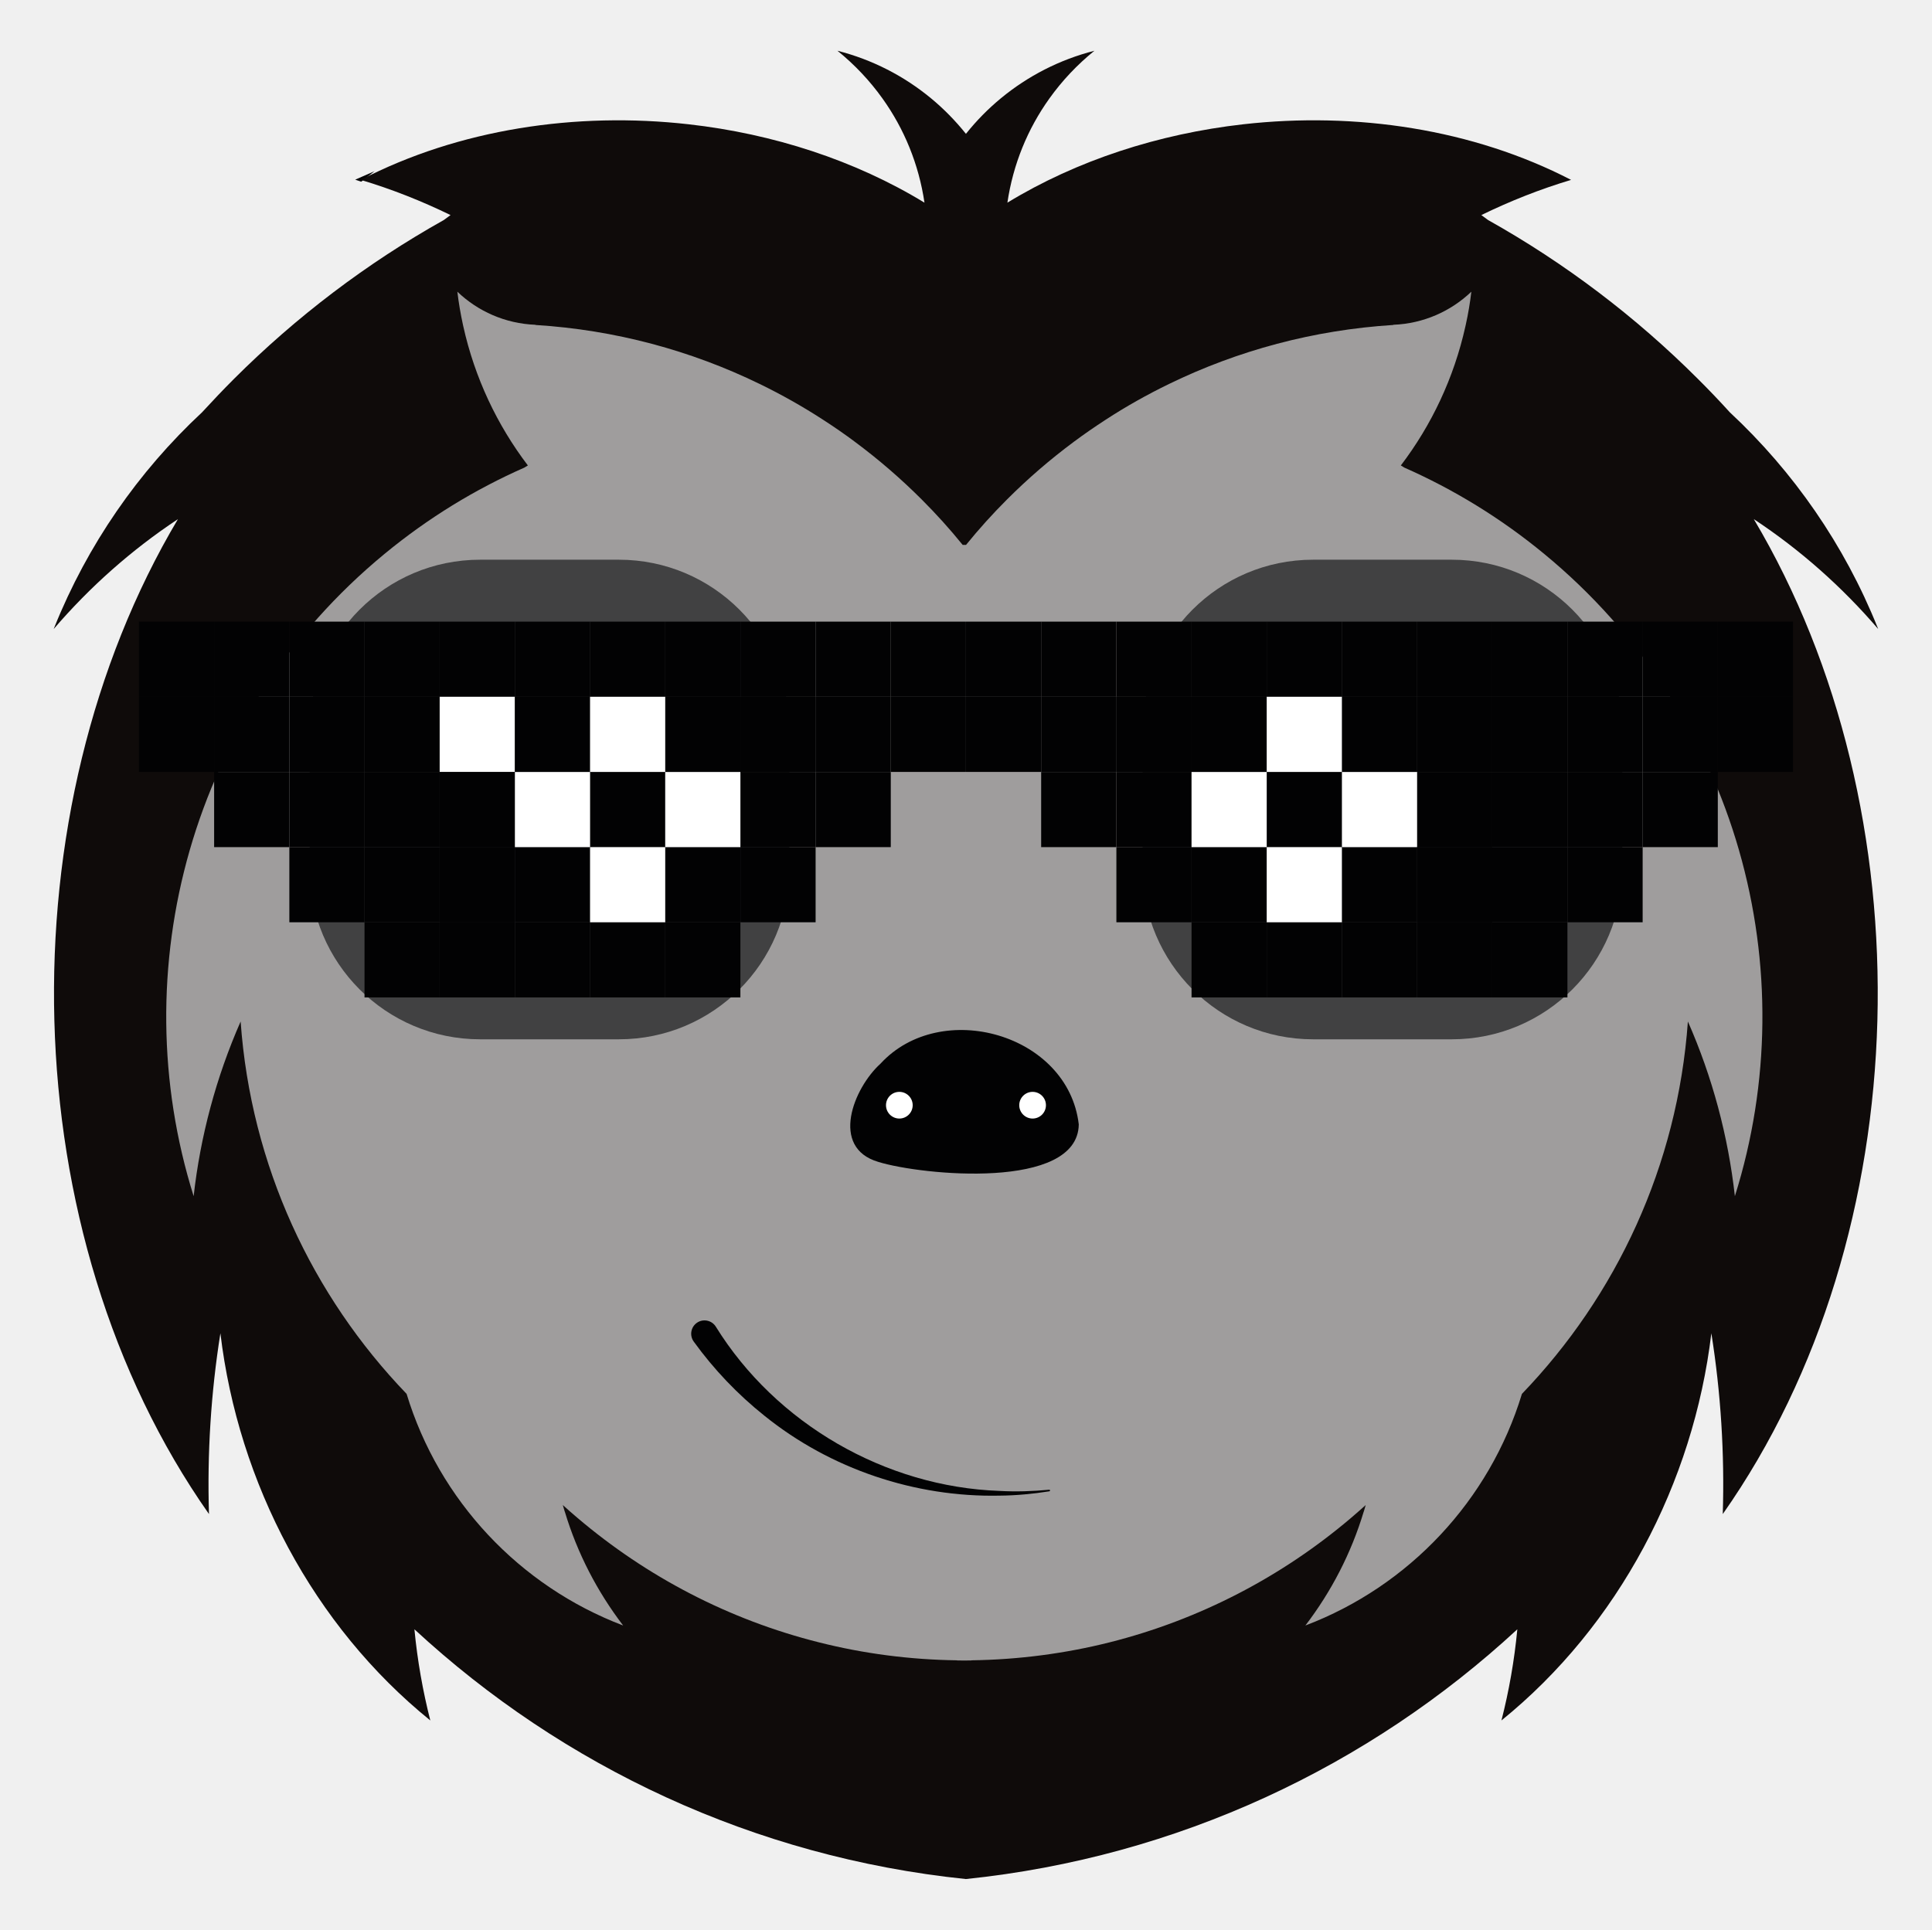
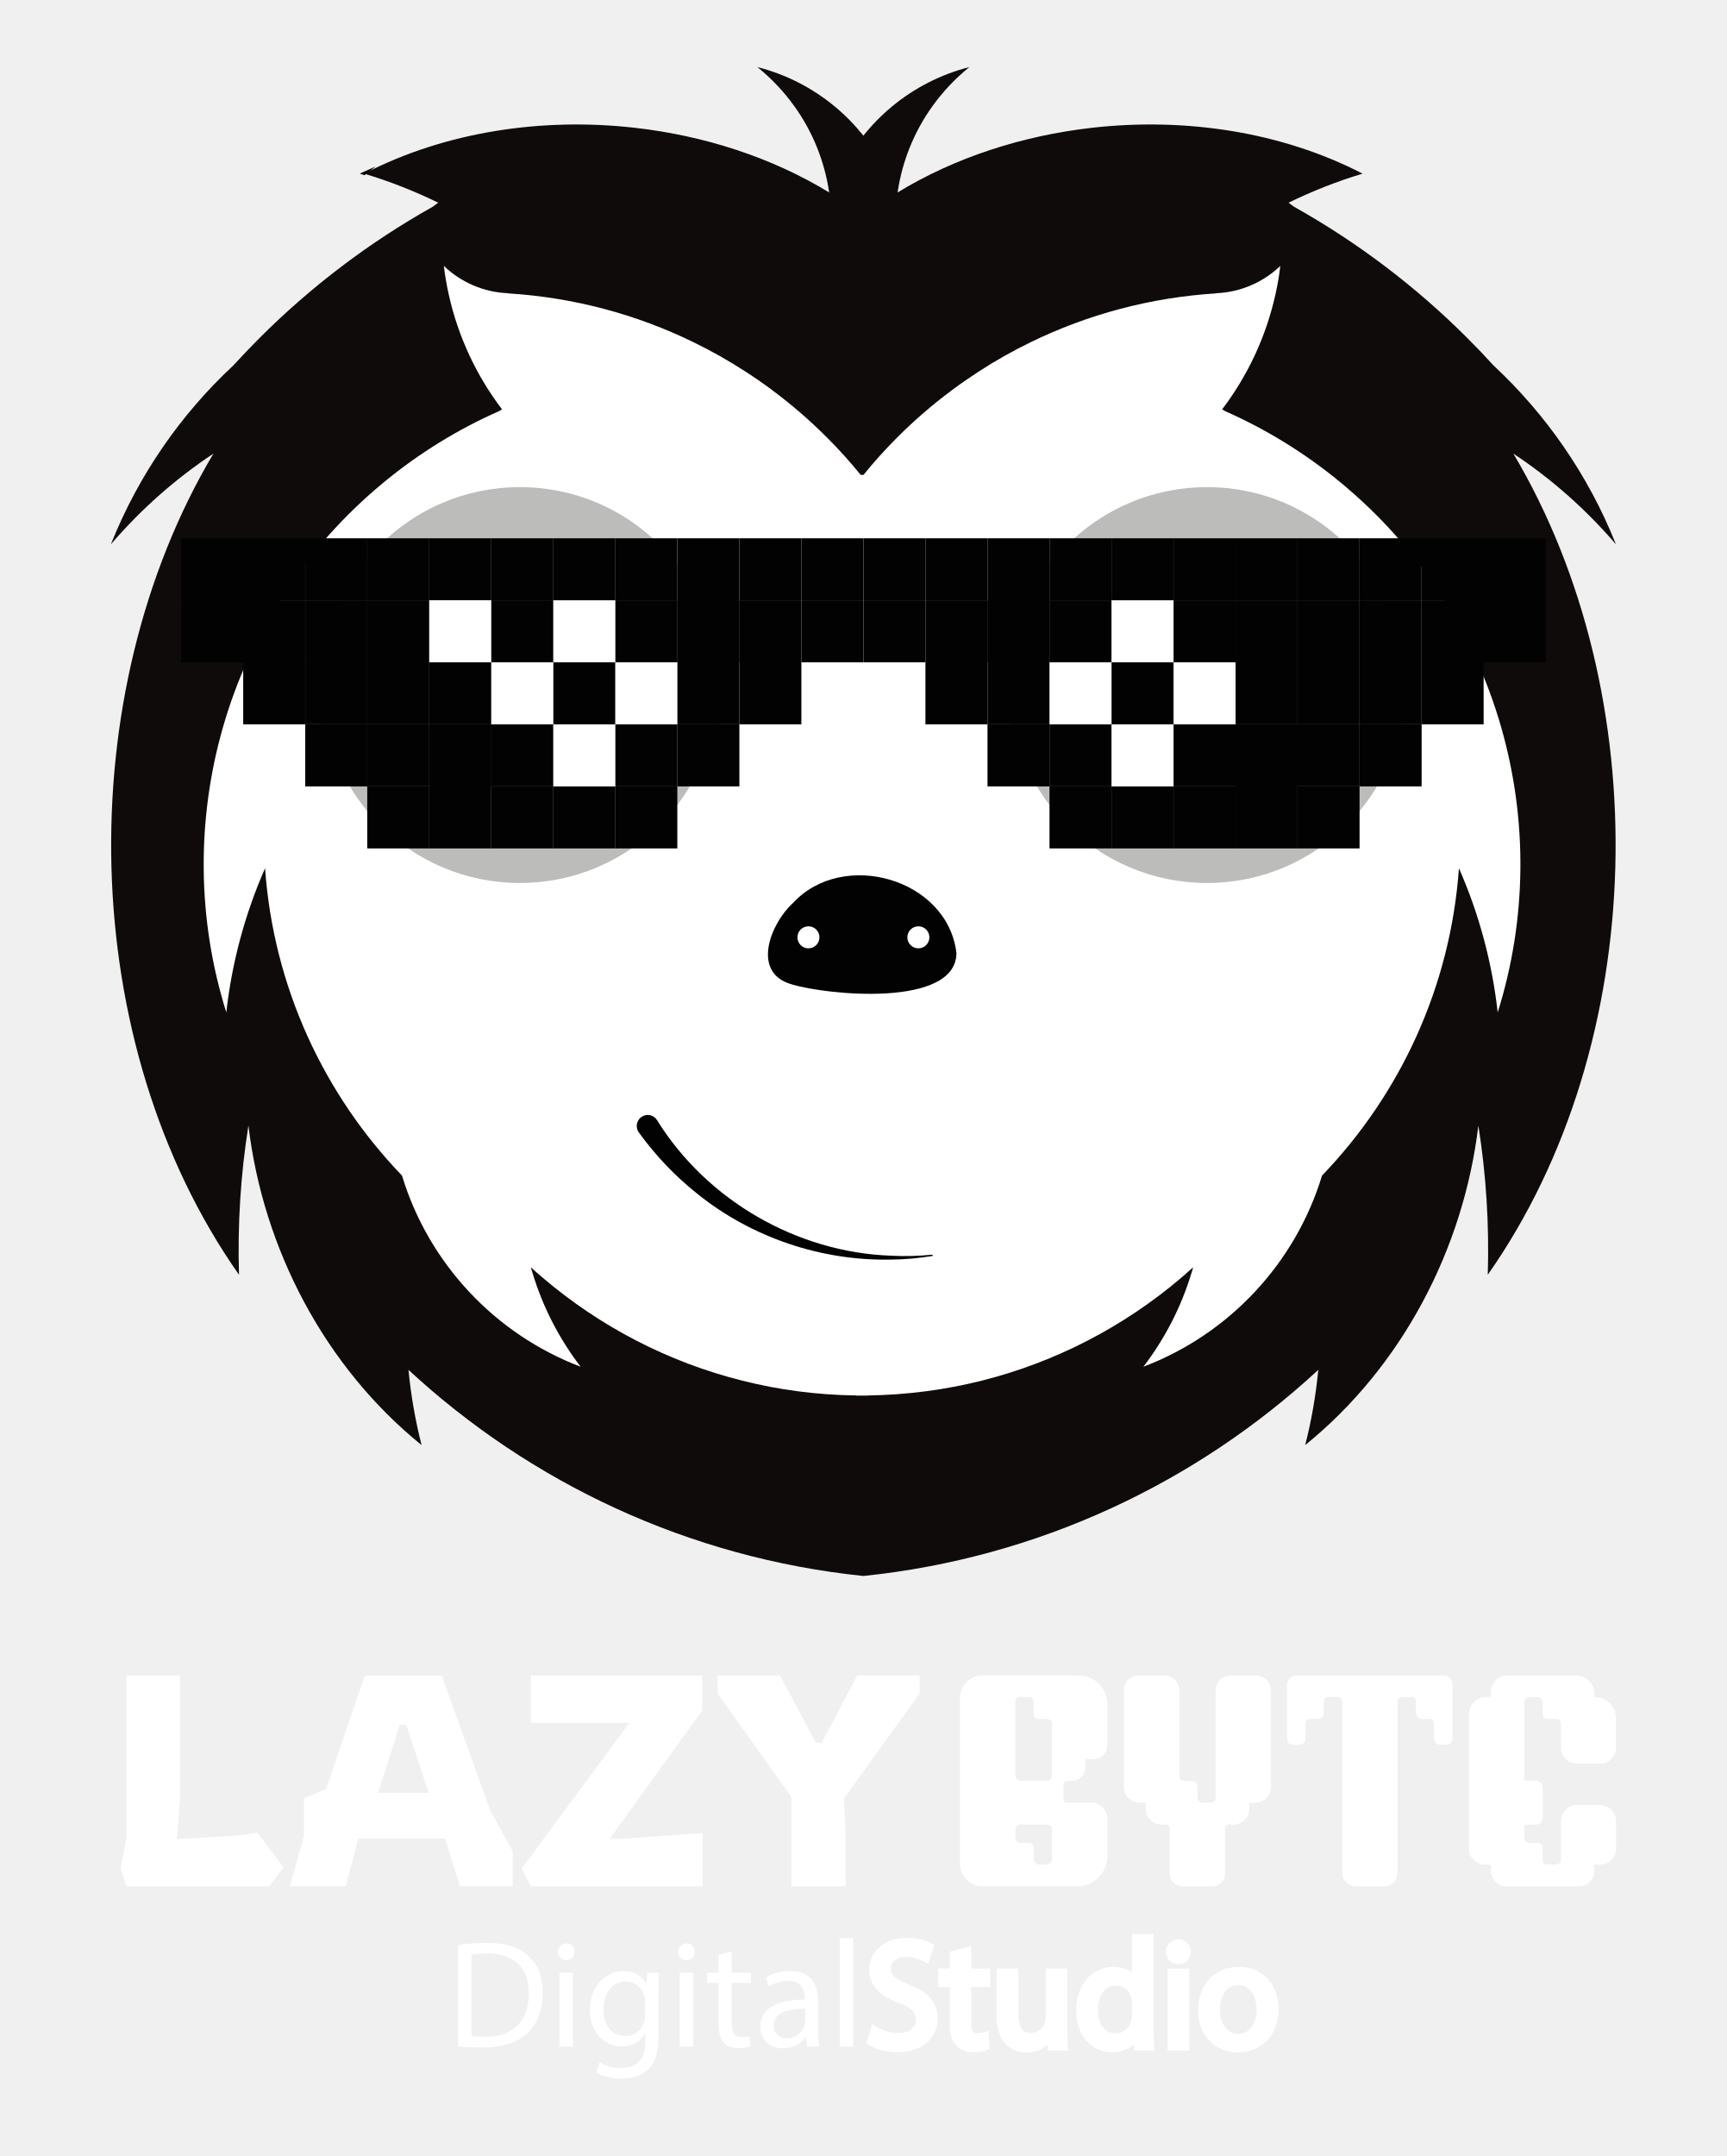
- <svg xmlns="http://www.w3.org/2000/svg" version="1.1" id="Camada_1" x="0px" y="0px" viewBox="0 0 311.28 311" style="enable-background:new 0 0 311.28 311;" xml:space="preserve">
+ <svg xmlns="http://www.w3.org/2000/svg" version="1.1" id="Camada_1" x="0px" y="0px" viewBox="0 0 337.28 421" style="enable-background:new 0 0 337.28 421;" xml:space="preserve">
  <style type="text/css">
	.st0{fill:none;stroke:#020203;stroke-width:0.537;stroke-miterlimit:10;}
	.st1{fill:#0F0B0A;}
- 	.st2{opacity:0.6;fill:#FFFFFF;}
+ 	.st2{fill:#FFFFFF;}
	.st3{fill:#020203;}
- 	.st4{fill:#FFFFFF;}
- 	.st5{fill:#414142;}
+ 	.st4{fill:#BCBCBB;}
+ 	.st5{fill:#FFFFFF;stroke:#FFFFFF;stroke-width:1.598;stroke-miterlimit:10;}
</style>
  <g>
-     <path class="st0" d="M58.57,28.64c-0.14,0.11-0.28,0.23-0.42,0.34c-0.06-0.02-0.12-0.04-0.18-0.06   C58.17,28.83,58.36,28.73,58.57,28.64z" />
-     <path class="st1" d="M302.61,101.37c-0.04-0.1-0.08-0.2-0.12-0.3c-5.32-13.24-13.5-25.04-23.78-34.62c-0.01,0-0.01,0-0.01-0.01   c-1.66-1.83-3.37-3.62-5.12-5.36c-10.02-10.02-21.4-18.66-33.84-25.63c-0.35-0.27-0.71-0.53-1.07-0.79   c4.66-2.27,9.46-4.17,14.46-5.67c-15.82-8.19-34.69-11.01-52.83-8.96c-13.61,1.54-26.81,5.81-37.99,12.63   c0.92-6.21,3.27-11.9,6.76-16.78c2.05-2.87,4.49-5.46,7.26-7.7c-5.61,1.43-10.72,4.07-15.06,7.65c-2.07,1.71-3.96,3.63-5.64,5.74   c-1.69-2.11-3.58-4.04-5.64-5.74c-4.34-3.58-9.44-6.22-15.06-7.65c2.77,2.24,5.21,4.83,7.26,7.7c3.49,4.88,5.84,10.57,6.76,16.78   c-11.18-6.82-24.38-11.1-37.99-12.63c-18.13-2.05-37.01,0.78-52.83,8.96c5,1.5,9.8,3.4,14.46,5.67c-0.36,0.26-0.72,0.52-1.07,0.79   c-12.44,6.97-23.82,15.62-33.84,25.63c-1.74,1.74-3.45,3.54-5.12,5.36c0,0.01,0,0.01-0.01,0.01   c-10.29,9.58-18.46,21.38-23.78,34.62c-0.04,0.1-0.09,0.2-0.12,0.3c5.82-6.79,12.55-12.76,20.02-17.71   c-27.95,47.03-26.81,115.06,5,160.34c-0.3-9.74,0.31-19.52,1.84-29.14c2.88,24.17,14.98,47.16,33.82,62.4   c-1.21-4.76-2.08-9.67-2.56-14.69c23.87,22.08,54.71,36.72,88.85,40.25c34.14-3.53,64.99-18.18,88.85-40.25   c-0.48,5.02-1.34,9.93-2.56,14.69c18.84-15.25,30.94-38.24,33.82-62.4c1.53,9.62,2.14,19.4,1.84,29.14   c31.81-45.28,32.95-113.31,5-160.34C290.06,88.61,296.79,94.58,302.61,101.37z" />
-     <path class="st2" d="M248.78,89.25c-7.01-5.78-14.59-10.39-22.51-13.89c-0.19-0.12-0.38-0.24-0.57-0.35   c4.96-6.52,8.56-14.13,10.4-22.4c0.02-0.09,0.04-0.18,0.06-0.27c0.39-1.75,0.69-3.53,0.9-5.33c-3.3,3.15-7.7,5.14-12.57,5.33v0.03   c-12.88,0.81-25.08,4.13-36.12,9.5c-3.54,1.72-6.96,3.64-10.24,5.78c-1.74,1.13-3.45,2.31-5.12,3.55l-0.01,0.01   c-3.81,2.83-7.4,5.93-10.75,9.28c-2.32,2.32-4.53,4.76-6.6,7.32h-0.55c-2.07-2.56-4.28-5-6.6-7.32c-3.35-3.35-6.94-6.45-10.75-9.28   l-0.01-0.01c-1.66-1.24-3.37-2.42-5.12-3.55c-3.28-2.13-6.7-4.06-10.24-5.78c-11.03-5.37-23.23-8.7-36.12-9.5v-0.03   c-4.87-0.19-9.27-2.18-12.57-5.33c0.21,1.8,0.52,3.58,0.9,5.33c0.02,0.09,0.04,0.18,0.06,0.27c1.84,8.27,5.44,15.88,10.4,22.4   c-0.19,0.12-0.39,0.24-0.57,0.35c-7.92,3.49-15.5,8.11-22.51,13.89c-31.28,25.77-42.2,67.09-30.77,103.52   c1.08-9.66,3.62-19.16,7.57-28.15c1.65,23.24,11.54,44.21,26.74,60.01c5.22,17.19,18.21,30.99,34.89,37.33   c-4.16-5.44-7.38-11.63-9.4-18.35h-0.01c-0.11-0.35-0.21-0.71-0.31-1.06c0.79,0.71,1.59,1.42,2.4,2.1   c11.09,9.42,24.33,16.38,38.89,20.03c7.13,1.8,14.58,2.79,22.24,2.89l0,0.02c0.3,0.01,0.61,0.01,0.91,0.01c0.08,0,0.16,0,0.24,0   c0.08,0,0.16,0,0.24,0c0.31,0,0.61,0,0.91-0.01l0-0.02c7.66-0.11,15.11-1.1,22.24-2.89c14.55-3.66,27.8-10.61,38.89-20.03   c0.81-0.69,1.61-1.39,2.4-2.1c-0.1,0.35-0.2,0.71-0.31,1.06h-0.01c-2.02,6.72-5.24,12.91-9.4,18.35   c16.67-6.33,29.67-20.14,34.89-37.33c15.2-15.8,25.08-36.77,26.74-60.01c3.96,8.99,6.49,18.49,7.57,28.15   C290.98,156.34,280.07,115.02,248.78,89.25z" />
-     <path class="st3" d="M173.81,181.21c-0.16,10.68-25.38,8.18-32.29,6.04c-7.85-2.3-4-11.91,0.35-15.84   C151.59,160.84,172.11,166.6,173.81,181.21z" />
-     <circle class="st4" cx="144.9" cy="178.11" r="2.15" />
-     <circle class="st4" cx="166.37" cy="178.11" r="2.15" />
-     <path class="st3" d="M115.33,213.8c9.69,15.63,27.31,25.83,45.73,26.47c2.66,0.15,5.33,0.06,7.98-0.19   c0.07-0.01,0.13,0.04,0.14,0.11c0.01,0.07-0.04,0.12-0.1,0.14c-2.65,0.42-5.33,0.68-8.02,0.7c-13.61,0.29-27.25-4.29-37.89-12.87   c-4.3-3.43-8.15-7.46-11.4-11.96c-0.69-0.96-0.48-2.3,0.48-3C113.25,212.47,114.68,212.75,115.33,213.8L115.33,213.8z" />
-     <path class="st5" d="M99.71,167.49H77.36c-15.17,0-27.47-12.3-27.47-27.47v-22.35c0-15.17,12.3-27.47,27.47-27.47h22.35   c15.17,0,27.47,12.3,27.47,27.47v22.35C127.19,155.19,114.89,167.49,99.71,167.49z" />
-     <path class="st5" d="M233.91,167.49h-22.35c-15.17,0-27.47-12.3-27.47-27.47v-22.35c0-15.17,12.3-27.47,27.47-27.47h22.35   c15.17,0,27.47,12.3,27.47,27.47v22.35C261.39,155.19,249.09,167.49,233.91,167.49z" />
+     <path class="st0" d="M71.57,33.57c-0.14,0.11-0.28,0.23-0.42,0.34c-0.06-0.02-0.12-0.04-0.18-0.06   C71.17,33.75,71.36,33.66,71.57,33.57z" />
+     <path class="st1" d="M315.61,106.29c-0.04-0.1-0.08-0.2-0.12-0.3c-5.32-13.24-13.5-25.04-23.78-34.62c-0.01,0-0.01,0-0.01-0.01   c-1.66-1.83-3.37-3.62-5.12-5.36c-10.02-10.02-21.4-18.66-33.84-25.63c-0.35-0.27-0.71-0.53-1.07-0.79   c4.66-2.27,9.46-4.17,14.46-5.67c-15.82-8.19-34.69-11.01-52.83-8.96c-13.61,1.54-26.81,5.81-37.99,12.63   c0.92-6.21,3.27-11.9,6.76-16.78c2.05-2.87,4.49-5.46,7.26-7.7c-5.61,1.43-10.72,4.07-15.06,7.65c-2.07,1.71-3.96,3.63-5.64,5.74   c-1.69-2.11-3.58-4.04-5.64-5.74c-4.34-3.58-9.44-6.22-15.06-7.65c2.77,2.24,5.21,4.83,7.26,7.7c3.49,4.88,5.84,10.57,6.76,16.78   c-11.18-6.82-24.38-11.1-37.99-12.63c-18.13-2.05-37.01,0.78-52.83,8.96c5,1.5,9.8,3.4,14.46,5.67c-0.36,0.26-0.72,0.52-1.07,0.79   C72.09,47.34,60.71,55.98,50.69,66c-1.74,1.74-3.45,3.54-5.12,5.36c0,0.01,0,0.01-0.01,0.01c-10.29,9.58-18.46,21.38-23.78,34.62   c-0.04,0.1-0.09,0.2-0.12,0.3c5.82-6.79,12.55-12.76,20.02-17.71c-27.95,47.03-26.81,115.06,5,160.34   c-0.3-9.74,0.31-19.52,1.84-29.14c2.88,24.17,14.98,47.16,33.82,62.4c-1.21-4.76-2.08-9.67-2.56-14.69   c23.87,22.08,54.71,36.72,88.85,40.25c34.14-3.53,64.99-18.18,88.85-40.25c-0.48,5.02-1.34,9.93-2.56,14.69   c18.84-15.25,30.94-38.24,33.82-62.4c1.53,9.62,2.14,19.4,1.84,29.14c31.81-45.28,32.95-113.31,5-160.34   C303.06,93.53,309.79,99.5,315.61,106.29z" />
+     <path class="st2" d="M261.78,94.17c-7.01-5.78-14.59-10.39-22.51-13.89c-0.19-0.12-0.38-0.24-0.57-0.35   c4.96-6.52,8.56-14.13,10.4-22.4c0.02-0.09,0.04-0.18,0.06-0.27c0.39-1.75,0.69-3.53,0.9-5.33c-3.3,3.15-7.7,5.14-12.57,5.33v0.03   c-12.88,0.81-25.08,4.13-36.12,9.5c-3.54,1.72-6.96,3.64-10.24,5.78c-1.74,1.13-3.45,2.31-5.12,3.55l-0.01,0.01   c-3.81,2.83-7.4,5.93-10.75,9.28c-2.32,2.32-4.53,4.76-6.6,7.32h-0.55c-2.07-2.56-4.28-5-6.6-7.32c-3.35-3.35-6.94-6.45-10.75-9.28   l-0.01-0.01c-1.66-1.24-3.37-2.42-5.12-3.55c-3.28-2.13-6.7-4.06-10.24-5.78c-11.03-5.37-23.23-8.7-36.12-9.5v-0.03   c-4.87-0.19-9.27-2.18-12.57-5.33c0.21,1.8,0.52,3.58,0.9,5.33c0.02,0.09,0.04,0.18,0.06,0.27c1.84,8.27,5.44,15.88,10.4,22.4   c-0.19,0.12-0.39,0.24-0.57,0.35c-7.92,3.49-15.5,8.11-22.51,13.89c-31.28,25.77-42.2,67.09-30.77,103.52   c1.08-9.66,3.62-19.16,7.57-28.15c1.65,23.24,11.54,44.21,26.74,60.01c5.22,17.19,18.21,30.99,34.89,37.33   c-4.16-5.44-7.38-11.63-9.4-18.35h-0.01c-0.11-0.35-0.21-0.71-0.31-1.06c0.79,0.71,1.59,1.42,2.4,2.1   c11.09,9.42,24.33,16.38,38.89,20.03c7.13,1.8,14.58,2.79,22.24,2.89l0,0.02c0.3,0.01,0.61,0.01,0.91,0.01c0.08,0,0.16,0,0.24,0   c0.08,0,0.16,0,0.24,0c0.31,0,0.61,0,0.91-0.01l0-0.02c7.66-0.11,15.11-1.1,22.24-2.89c14.55-3.66,27.8-10.61,38.89-20.03   c0.81-0.69,1.61-1.39,2.4-2.1c-0.1,0.35-0.2,0.71-0.31,1.06h-0.01c-2.02,6.72-5.24,12.91-9.4,18.35   c16.67-6.33,29.67-20.14,34.89-37.33c15.2-15.8,25.08-36.77,26.74-60.01c3.96,8.99,6.49,18.49,7.57,28.15   C303.98,161.27,293.07,119.94,261.78,94.17z" />
+     <path class="st3" d="M186.81,186.14c-0.16,10.68-25.38,8.18-32.29,6.04c-7.85-2.3-4-11.91,0.35-15.84   C164.59,165.77,185.11,171.52,186.81,186.14z" />
+     <circle class="st2" cx="157.9" cy="183.03" r="2.15" />
+     <circle class="st2" cx="179.37" cy="183.03" r="2.15" />
+     <path class="st3" d="M128.33,218.73c9.69,15.63,27.31,25.83,45.73,26.47c2.66,0.15,5.33,0.06,7.98-0.19   c0.07-0.01,0.13,0.04,0.14,0.11c0.01,0.07-0.04,0.12-0.1,0.14c-2.65,0.42-5.33,0.68-8.02,0.7c-13.61,0.29-27.25-4.29-37.89-12.87   c-4.3-3.43-8.15-7.46-11.4-11.96c-0.69-0.96-0.48-2.3,0.48-3C126.25,217.39,127.68,217.67,128.33,218.73L128.33,218.73z" />
+     <path class="st4" d="M101.54,172.42L101.54,172.42c-21.35,0-38.65-17.3-38.65-38.65v0c0-21.35,17.3-38.65,38.65-38.65h0   c21.35,0,38.65,17.3,38.65,38.65v0C140.19,155.11,122.88,172.42,101.54,172.42z" />
+     <path class="st4" d="M235.74,172.42L235.74,172.42c-21.35,0-38.65-17.3-38.65-38.65v0c0-21.35,17.3-38.65,38.65-38.65h0   c21.35,0,38.65,17.3,38.65,38.65v0C274.39,155.11,257.08,172.42,235.74,172.42z" />
    <g>
-       <rect x="22.39" y="100.18" class="st3" width="12.11" height="12.11" />
-       <rect x="34.5" y="100.18" class="st3" width="12.11" height="12.11" />
-       <rect x="46.62" y="100.18" class="st3" width="12.11" height="12.11" />
-       <rect x="58.73" y="100.18" class="st3" width="12.11" height="12.11" />
-       <rect x="70.84" y="100.18" class="st3" width="12.11" height="12.11" />
-       <rect x="82.96" y="100.18" class="st3" width="12.11" height="12.11" />
-       <rect x="95.07" y="100.18" class="st3" width="12.11" height="12.11" />
-       <rect x="107.18" y="100.18" class="st3" width="12.11" height="12.11" />
-       <rect x="119.3" y="100.18" class="st3" width="12.11" height="12.11" />
-       <rect x="131.41" y="100.18" class="st3" width="12.11" height="12.11" />
-       <rect x="143.52" y="100.18" class="st3" width="12.11" height="12.11" />
-       <rect x="22.39" y="112.29" class="st3" width="12.11" height="12.11" />
-       <rect x="34.5" y="112.29" class="st3" width="12.11" height="12.11" />
-       <rect x="46.62" y="112.29" class="st3" width="12.11" height="12.11" />
-       <rect x="58.73" y="112.29" class="st3" width="12.11" height="12.11" />
-       <rect x="70.84" y="112.29" class="st4" width="12.11" height="12.11" />
-       <rect x="82.96" y="112.29" class="st3" width="12.11" height="12.11" />
-       <rect x="95.07" y="112.29" class="st3" width="12.11" height="12.11" />
-       <rect x="107.18" y="112.29" class="st3" width="12.11" height="12.11" />
-       <rect x="119.3" y="112.29" class="st3" width="12.11" height="12.11" />
-       <rect x="131.41" y="112.29" class="st3" width="12.11" height="12.11" />
-       <rect x="143.52" y="112.29" class="st3" width="12.11" height="12.11" />
-       <rect x="34.5" y="124.41" class="st3" width="12.11" height="12.11" />
-       <rect x="46.62" y="124.41" class="st3" width="12.11" height="12.11" />
-       <rect x="58.73" y="124.41" class="st3" width="12.11" height="12.11" />
-       <rect x="70.84" y="124.41" class="st3" width="12.11" height="12.11" />
-       <rect x="82.96" y="124.41" class="st3" width="12.11" height="12.11" />
-       <rect x="95.07" y="124.41" class="st3" width="12.11" height="12.11" />
-       <rect x="107.18" y="124.41" class="st3" width="12.11" height="12.11" />
-       <rect x="119.3" y="124.41" class="st3" width="12.11" height="12.11" />
-       <rect x="131.41" y="124.41" class="st3" width="12.11" height="12.11" />
-       <rect x="46.62" y="136.52" class="st3" width="12.11" height="12.11" />
-       <rect x="58.73" y="136.52" class="st3" width="12.11" height="12.11" />
-       <rect x="70.84" y="136.52" class="st3" width="12.11" height="12.11" />
-       <rect x="82.96" y="136.52" class="st3" width="12.11" height="12.11" />
-       <rect x="95.07" y="136.52" class="st3" width="12.11" height="12.11" />
-       <rect x="107.18" y="136.52" class="st3" width="12.11" height="12.11" />
-       <rect x="119.3" y="136.52" class="st3" width="12.11" height="12.11" />
-       <rect x="58.73" y="148.63" class="st3" width="12.11" height="12.11" />
-       <rect x="70.84" y="148.63" class="st3" width="12.11" height="12.11" />
-       <rect x="82.96" y="148.63" class="st3" width="12.11" height="12.11" />
-       <rect x="95.07" y="148.63" class="st3" width="12.11" height="12.11" />
-       <rect x="107.18" y="148.63" class="st3" width="12.11" height="12.11" />
-       <rect x="95.07" y="112.29" class="st4" width="12.11" height="12.11" />
-       <rect x="119.3" y="112.29" class="st3" width="12.11" height="12.11" />
-       <rect x="82.96" y="124.41" class="st4" width="12.11" height="12.11" />
-       <rect x="107.18" y="124.41" class="st4" width="12.11" height="12.11" />
-       <rect x="70.84" y="136.52" class="st3" width="12.11" height="12.11" />
-       <rect x="95.07" y="136.52" class="st4" width="12.11" height="12.11" />
-       <rect x="276.77" y="100.18" class="st3" width="12.11" height="12.11" />
-       <rect x="264.66" y="100.18" class="st3" width="12.11" height="12.11" />
-       <rect x="252.55" y="100.18" class="st3" width="12.11" height="12.11" />
-       <rect x="240.43" y="100.18" class="st3" width="12.11" height="12.11" />
-       <rect x="228.32" y="100.18" class="st3" width="12.11" height="12.11" />
-       <rect x="216.21" y="100.18" class="st3" width="12.11" height="12.11" />
-       <rect x="204.09" y="100.18" class="st3" width="12.11" height="12.11" />
-       <rect x="191.98" y="100.18" class="st3" width="12.11" height="12.11" />
-       <rect x="179.87" y="100.18" class="st3" width="12.11" height="12.11" />
-       <rect x="167.75" y="100.18" class="st3" width="12.11" height="12.11" />
-       <rect x="155.64" y="100.18" class="st3" width="12.11" height="12.11" />
-       <rect x="276.77" y="112.29" class="st3" width="12.11" height="12.11" />
-       <rect x="264.66" y="112.29" class="st3" width="12.11" height="12.11" />
-       <rect x="252.55" y="112.29" class="st3" width="12.11" height="12.11" />
-       <rect x="240.43" y="112.29" class="st3" width="12.11" height="12.11" />
-       <rect x="228.32" y="112.29" class="st3" width="12.11" height="12.11" />
-       <rect x="216.21" y="112.29" class="st3" width="12.11" height="12.11" />
-       <rect x="204.09" y="112.29" class="st3" width="12.11" height="12.11" />
-       <rect x="191.98" y="112.29" class="st3" width="12.11" height="12.11" />
-       <rect x="179.87" y="112.29" class="st3" width="12.11" height="12.11" />
-       <rect x="167.75" y="112.29" class="st3" width="12.11" height="12.11" />
-       <rect x="155.64" y="112.29" class="st3" width="12.11" height="12.11" />
-       <rect x="264.66" y="124.41" class="st3" width="12.11" height="12.11" />
-       <rect x="252.55" y="124.41" class="st3" width="12.11" height="12.11" />
-       <rect x="240.43" y="124.41" class="st3" width="12.11" height="12.11" />
-       <rect x="228.32" y="124.41" class="st3" width="12.11" height="12.11" />
-       <rect x="216.21" y="124.41" class="st3" width="12.11" height="12.11" />
-       <rect x="204.09" y="124.41" class="st3" width="12.11" height="12.11" />
-       <rect x="191.98" y="124.41" class="st3" width="12.11" height="12.11" />
-       <rect x="179.87" y="124.41" class="st3" width="12.11" height="12.11" />
-       <rect x="167.75" y="124.41" class="st3" width="12.11" height="12.11" />
-       <rect x="252.55" y="136.52" class="st3" width="12.11" height="12.11" />
-       <rect x="240.43" y="136.52" class="st3" width="12.11" height="12.11" />
-       <rect x="228.32" y="136.52" class="st3" width="12.11" height="12.11" />
-       <rect x="216.21" y="136.52" class="st3" width="12.11" height="12.11" />
-       <rect x="204.09" y="136.52" class="st3" width="12.11" height="12.11" />
-       <rect x="191.98" y="136.52" class="st3" width="12.11" height="12.11" />
-       <rect x="179.87" y="136.52" class="st3" width="12.11" height="12.11" />
-       <rect x="240.43" y="148.63" class="st3" width="12.11" height="12.11" />
-       <rect x="228.32" y="148.63" class="st3" width="12.11" height="12.11" />
-       <rect x="216.21" y="148.63" class="st3" width="12.11" height="12.11" />
-       <rect x="204.09" y="148.63" class="st3" width="12.11" height="12.11" />
-       <rect x="191.98" y="148.63" class="st3" width="12.11" height="12.11" />
-       <rect x="204.09" y="112.29" class="st4" width="12.11" height="12.11" />
-       <rect x="179.86" y="112.29" class="st3" width="12.11" height="12.11" />
-       <rect x="216.21" y="124.41" class="st4" width="12.11" height="12.11" />
-       <rect x="191.98" y="124.41" class="st4" width="12.11" height="12.11" />
-       <rect x="228.32" y="136.52" class="st3" width="12.11" height="12.11" />
-       <rect x="204.09" y="136.52" class="st4" width="12.11" height="12.11" />
+       <rect x="35.39" y="105.11" class="st3" width="12.11" height="12.11" />
+       <rect x="47.5" y="105.11" class="st3" width="12.11" height="12.11" />
+       <rect x="59.62" y="105.11" class="st3" width="12.11" height="12.11" />
+       <rect x="71.73" y="105.11" class="st3" width="12.11" height="12.11" />
+       <rect x="83.84" y="105.11" class="st3" width="12.11" height="12.11" />
+       <rect x="95.96" y="105.11" class="st3" width="12.11" height="12.11" />
+       <rect x="108.07" y="105.11" class="st3" width="12.11" height="12.11" />
+       <rect x="120.18" y="105.11" class="st3" width="12.11" height="12.11" />
+       <rect x="132.3" y="105.11" class="st3" width="12.11" height="12.11" />
+       <rect x="144.41" y="105.11" class="st3" width="12.11" height="12.11" />
+       <rect x="156.52" y="105.11" class="st3" width="12.11" height="12.11" />
+       <rect x="35.39" y="117.22" class="st3" width="12.11" height="12.11" />
+       <rect x="47.5" y="117.22" class="st3" width="12.11" height="12.11" />
+       <rect x="59.62" y="117.22" class="st3" width="12.11" height="12.11" />
+       <rect x="71.73" y="117.22" class="st3" width="12.11" height="12.11" />
+       <rect x="83.84" y="117.22" class="st2" width="12.11" height="12.11" />
+       <rect x="95.96" y="117.22" class="st3" width="12.11" height="12.11" />
+       <rect x="108.07" y="117.22" class="st3" width="12.11" height="12.11" />
+       <rect x="120.18" y="117.22" class="st3" width="12.11" height="12.11" />
+       <rect x="132.3" y="117.22" class="st3" width="12.11" height="12.11" />
+       <rect x="144.41" y="117.22" class="st3" width="12.11" height="12.11" />
+       <rect x="156.52" y="117.22" class="st3" width="12.11" height="12.11" />
+       <rect x="47.5" y="129.33" class="st3" width="12.11" height="12.11" />
+       <rect x="59.62" y="129.33" class="st3" width="12.11" height="12.11" />
+       <rect x="71.73" y="129.33" class="st3" width="12.11" height="12.11" />
+       <rect x="83.84" y="129.33" class="st3" width="12.11" height="12.11" />
+       <rect x="95.96" y="129.33" class="st3" width="12.11" height="12.11" />
+       <rect x="108.07" y="129.33" class="st3" width="12.11" height="12.11" />
+       <rect x="120.18" y="129.33" class="st3" width="12.11" height="12.11" />
+       <rect x="132.3" y="129.33" class="st3" width="12.11" height="12.11" />
+       <rect x="144.41" y="129.33" class="st3" width="12.11" height="12.11" />
+       <rect x="59.62" y="141.45" class="st3" width="12.11" height="12.11" />
+       <rect x="71.73" y="141.45" class="st3" width="12.11" height="12.11" />
+       <rect x="83.84" y="141.45" class="st3" width="12.11" height="12.11" />
+       <rect x="95.96" y="141.45" class="st3" width="12.11" height="12.11" />
+       <rect x="108.07" y="141.45" class="st3" width="12.11" height="12.11" />
+       <rect x="120.18" y="141.45" class="st3" width="12.11" height="12.11" />
+       <rect x="132.3" y="141.45" class="st3" width="12.11" height="12.11" />
+       <rect x="71.73" y="153.56" class="st3" width="12.11" height="12.11" />
+       <rect x="83.84" y="153.56" class="st3" width="12.11" height="12.11" />
+       <rect x="95.96" y="153.56" class="st3" width="12.11" height="12.11" />
+       <rect x="108.07" y="153.56" class="st3" width="12.11" height="12.11" />
+       <rect x="120.18" y="153.56" class="st3" width="12.11" height="12.11" />
+       <rect x="108.07" y="117.22" class="st2" width="12.11" height="12.11" />
+       <rect x="132.3" y="117.22" class="st3" width="12.11" height="12.11" />
+       <rect x="95.96" y="129.33" class="st2" width="12.11" height="12.11" />
+       <rect x="120.18" y="129.33" class="st2" width="12.11" height="12.11" />
+       <rect x="83.84" y="141.45" class="st3" width="12.11" height="12.11" />
+       <rect x="108.07" y="141.45" class="st2" width="12.11" height="12.11" />
+       <rect x="289.77" y="105.11" class="st3" width="12.11" height="12.11" />
+       <rect x="277.66" y="105.11" class="st3" width="12.11" height="12.11" />
+       <rect x="265.55" y="105.11" class="st3" width="12.11" height="12.11" />
+       <rect x="253.43" y="105.11" class="st3" width="12.11" height="12.11" />
+       <rect x="241.32" y="105.11" class="st3" width="12.11" height="12.11" />
+       <rect x="229.21" y="105.11" class="st3" width="12.11" height="12.11" />
+       <rect x="217.09" y="105.11" class="st3" width="12.11" height="12.11" />
+       <rect x="204.98" y="105.11" class="st3" width="12.11" height="12.11" />
+       <rect x="192.87" y="105.11" class="st3" width="12.11" height="12.11" />
+       <rect x="180.75" y="105.11" class="st3" width="12.11" height="12.11" />
+       <rect x="168.64" y="105.11" class="st3" width="12.11" height="12.11" />
+       <rect x="289.77" y="117.22" class="st3" width="12.11" height="12.11" />
+       <rect x="277.66" y="117.22" class="st3" width="12.11" height="12.11" />
+       <rect x="265.55" y="117.22" class="st3" width="12.11" height="12.11" />
+       <rect x="253.43" y="117.22" class="st3" width="12.11" height="12.11" />
+       <rect x="241.32" y="117.22" class="st3" width="12.11" height="12.11" />
+       <rect x="229.21" y="117.22" class="st3" width="12.11" height="12.11" />
+       <rect x="217.09" y="117.22" class="st3" width="12.11" height="12.11" />
+       <rect x="204.98" y="117.22" class="st3" width="12.11" height="12.11" />
+       <rect x="192.87" y="117.22" class="st3" width="12.11" height="12.11" />
+       <rect x="180.75" y="117.22" class="st3" width="12.11" height="12.11" />
+       <rect x="168.64" y="117.22" class="st3" width="12.11" height="12.11" />
+       <rect x="277.66" y="129.33" class="st3" width="12.11" height="12.11" />
+       <rect x="265.55" y="129.33" class="st3" width="12.11" height="12.11" />
+       <rect x="253.43" y="129.33" class="st3" width="12.11" height="12.11" />
+       <rect x="241.32" y="129.33" class="st3" width="12.11" height="12.11" />
+       <rect x="229.21" y="129.33" class="st3" width="12.11" height="12.11" />
+       <rect x="217.09" y="129.33" class="st3" width="12.11" height="12.11" />
+       <rect x="204.98" y="129.33" class="st3" width="12.11" height="12.11" />
+       <rect x="192.87" y="129.33" class="st3" width="12.11" height="12.11" />
+       <rect x="180.75" y="129.33" class="st3" width="12.11" height="12.11" />
+       <rect x="265.55" y="141.45" class="st3" width="12.11" height="12.11" />
+       <rect x="253.43" y="141.45" class="st3" width="12.11" height="12.11" />
+       <rect x="241.32" y="141.45" class="st3" width="12.11" height="12.11" />
+       <rect x="229.21" y="141.45" class="st3" width="12.11" height="12.11" />
+       <rect x="217.09" y="141.45" class="st3" width="12.11" height="12.11" />
+       <rect x="204.98" y="141.45" class="st3" width="12.11" height="12.11" />
+       <rect x="192.87" y="141.45" class="st3" width="12.11" height="12.11" />
+       <rect x="253.43" y="153.56" class="st3" width="12.11" height="12.11" />
+       <rect x="241.32" y="153.56" class="st3" width="12.11" height="12.11" />
+       <rect x="229.21" y="153.56" class="st3" width="12.11" height="12.11" />
+       <rect x="217.09" y="153.56" class="st3" width="12.11" height="12.11" />
+       <rect x="204.98" y="153.56" class="st3" width="12.11" height="12.11" />
+       <rect x="217.09" y="117.22" class="st2" width="12.11" height="12.11" />
+       <rect x="192.87" y="117.22" class="st3" width="12.11" height="12.11" />
+       <rect x="229.21" y="129.33" class="st2" width="12.11" height="12.11" />
+       <rect x="204.98" y="129.33" class="st2" width="12.11" height="12.11" />
+       <rect x="241.32" y="141.45" class="st3" width="12.11" height="12.11" />
+       <rect x="217.09" y="141.45" class="st2" width="12.11" height="12.11" />
+     </g>
+   </g>
+   <g>
+     <g>
+       <g>
+         <path class="st2" d="M207.73,348.37v3c0,0.35,0.29,0.63,0.63,0.63h4.79c1.67,0,3.12,1.39,3.12,3.12v7.33     c0,3.29-2.66,5.89-5.89,5.89H191.9c-2.43,0-4.39-1.96-4.39-4.39v-32.46c0-2.37,1.96-4.33,4.39-4.33h18.77     c3.06,0,5.6,2.48,5.6,5.54v8.08c0,1.5-1.21,2.71-2.71,2.71H212v1.56c0,1.5-1.21,2.71-2.71,2.71h-0.92     C208.02,347.79,207.73,348.02,207.73,348.37z M205.48,336.65c0-0.52-0.4-0.98-0.92-0.98h-1.79c-0.46,0-0.87-0.4-0.87-0.87v-2.54     c0-0.46-0.4-0.87-0.87-0.87h-1.91c-0.46,0-0.81,0.4-0.81,0.87v14.44c0,0.58,0.46,1.04,1.04,1.04h5.08c0.58,0,1.04-0.46,1.04-1.04     V336.65z M205.48,357.32c0-0.58-0.46-1.04-1.04-1.04h-5.14c-0.52,0-0.98,0.46-0.98,1.04v1.56c0,0.52,0.4,0.98,0.92,0.98h1.73     c0.52,0,0.92,0.4,0.92,0.87v2.37c0,0.52,0.46,0.98,0.98,0.98h1.56c0.58,0,1.04-0.46,1.04-0.98V357.32z" />
+         <path class="st2" d="M248.21,330.06v18.89c0,1.73-1.33,3.06-3.06,3.06H244v1.21c0,1.68-1.39,3.06-3.06,3.06h-0.92     c-0.4,0-0.75,0.35-0.75,0.75v8.84c0,1.39-1.1,2.48-2.48,2.48H231c-1.39,0-2.54-1.1-2.54-2.48v-8.84c0-0.4-0.29-0.75-0.69-0.75     h-0.92c-1.68,0-3.06-1.39-3.06-3.06v-1.21h-1.16c-1.73,0-3.12-1.39-3.12-3.06v-18.89c0-1.62,1.33-2.89,2.89-2.89h4.97     c1.62,0,2.95,1.27,2.95,2.89v16.75c0,0.52,0.4,0.98,0.92,0.98h1.67c0.52,0,0.98,0.4,0.98,0.92v2.37c0,0.52,0.4,0.92,0.92,0.92     h1.67c0.52,0,0.98-0.4,0.98-0.92v-21.02c0-1.62,1.27-2.89,2.89-2.89h4.97C246.94,327.17,248.21,328.44,248.21,330.06z" />
+         <path class="st2" d="M253.18,327.17h28.76c0.98,0,1.73,0.75,1.73,1.73v10.68c0,0.58-0.46,1.1-1.1,1.1h-1.33     c-0.64,0-1.16-0.52-1.16-1.1v-3c0-0.52-0.4-0.92-0.87-0.92h-1.5c-0.63,0-1.16-0.52-1.16-1.16v-2.25c0-0.46-0.35-0.87-0.81-0.87     h-1.91c-0.46,0-0.87,0.4-0.87,0.87v33.44c0,1.5-1.16,2.66-2.66,2.66h-5.49c-1.44,0-2.66-1.16-2.66-2.66v-33.44     c0-0.46-0.35-0.87-0.81-0.87h-1.91c-0.46,0-0.87,0.4-0.87,0.87v2.25c0,0.64-0.52,1.16-1.16,1.16h-1.56     c-0.46,0-0.87,0.4-0.87,0.92v3c0,0.58-0.52,1.1-1.1,1.1h-1.33c-0.64,0-1.16-0.52-1.16-1.1v-10.68     C251.45,327.92,252.25,327.17,253.18,327.17z" />
+         <path class="st2" d="M304.87,341.27v-4.68c0-0.52-0.4-0.92-0.92-0.92h-1.73c-0.52,0-0.92-0.4-0.92-0.92v-2.37     c0-0.52-0.46-0.98-0.98-0.98h-1.67c-0.52,0-0.92,0.46-0.92,0.98v15.36h2.25c0.75,0,1.33,0.63,1.33,1.33v5.89     c0,0.75-0.58,1.33-1.33,1.33h-2.25v2.6c0,0.52,0.4,0.98,0.92,0.98h1.67c0.52,0,0.98,0.4,0.98,0.92v2.37     c0,0.52,0.4,0.92,0.92,0.92h1.68c0.52,0,0.98-0.4,0.98-0.92v-7.51c0-1.73,1.39-3.18,3.18-3.18h4.45c1.73,0,3.12,1.44,3.12,3.18     v5.37c0,1.73-1.33,3.06-3.06,3.06h-1.16v1.21c0,1.68-1.39,3.06-3.06,3.06h-14.09c-1.67,0-3.06-1.39-3.06-3.06v-1.21h-1.16     c-1.73,0-3.12-1.33-3.12-3.06v-26.34c0-1.79,1.44-3.29,3.29-3.29h0.98v-0.98c0-1.79,1.44-3.23,3.23-3.23h13.46     c1.91,0,3.52,1.56,3.52,3.52v0.69h0.12c2.31,0,4.1,1.85,4.1,4.16v5.72c0,1.73-1.39,3.12-3.12,3.12h-4.45     C306.25,344.38,304.87,343,304.87,341.27z" />
+       </g>
+       <g>
+         <path class="st2" d="M24.7,368.35l-1.16-3.49l1.16-5.82v-31.87h10.47v23.9l-0.58,7.97h1.16l10.41-0.58l4.13-0.58l5.12,6.75     l-2.85,3.72H24.7z" />
+         <path class="st2" d="M56.58,368.35l2.79-9.83v-7.39l4.3-1.75l7.56-22.16h15.06l9.36,26.06l4.48,8.26v6.8H89.84l-2.91-9.31H70.01     l-2.5,9.31H56.58z M73.85,350.09h9.89l-4.42-13.32h-1.22L73.85,350.09z" />
+         <path class="st2" d="M103.69,368.35l-1.8-3.49l21.05-28.44h-19.25v-9.25h33.44v6.86l-18.09,25.07h1.8l16.4-1.16v10.41H103.69z" />
+         <path class="st2" d="M154.57,368.35v-17.45l-14.42-20.24v-3.49h12.21l6.98,13.14h1.16l6.92-13.14h12.21v3.49l-14.83,20.59     l0.35,5.88v11.22H154.57z" />
+       </g>
+     </g>
+     <g>
+       <path class="st2" d="M89.49,379.8c1.58-0.24,3.46-0.42,5.52-0.42c3.73,0,6.39,0.87,8.15,2.51c1.79,1.64,2.84,3.97,2.84,7.22    c0,3.28-1.02,5.97-2.9,7.82c-1.88,1.88-4.98,2.89-8.89,2.89c-1.85,0-3.4-0.09-4.72-0.24V379.8z M92.09,397.58    c0.66,0.12,1.61,0.15,2.63,0.15c5.55,0,8.57-3.1,8.57-8.54c0.03-4.75-2.66-7.76-8.15-7.76c-1.34,0-2.36,0.12-3.04,0.27V397.58z" />
+       <path class="st2" d="M112.21,381.14c0.03,0.9-0.63,1.61-1.67,1.61c-0.92,0-1.58-0.72-1.58-1.61c0-0.92,0.69-1.64,1.64-1.64    C111.58,379.5,112.21,380.21,112.21,381.14z M109.28,399.64V385.2h2.63v14.45H109.28z" />
+       <path class="st2" d="M128.71,385.2c-0.06,1.04-0.12,2.21-0.12,3.97v8.39c0,3.31-0.66,5.34-2.06,6.6c-1.4,1.31-3.43,1.73-5.25,1.73    c-1.73,0-3.64-0.42-4.81-1.19l0.66-2c0.96,0.6,2.45,1.13,4.24,1.13c2.69,0,4.66-1.4,4.66-5.04v-1.61h-0.06    c-0.81,1.34-2.36,2.42-4.6,2.42c-3.58,0-6.15-3.04-6.15-7.04c0-4.89,3.19-7.67,6.51-7.67c2.51,0,3.88,1.31,4.51,2.51h0.06    l0.12-2.18H128.71z M126,390.9c0-0.45-0.03-0.84-0.15-1.19c-0.48-1.52-1.76-2.78-3.67-2.78c-2.51,0-4.3,2.12-4.3,5.46    c0,2.84,1.43,5.19,4.27,5.19c1.61,0,3.07-1.01,3.64-2.69c0.15-0.45,0.21-0.96,0.21-1.4V390.9z" />
+       <path class="st2" d="M135.7,381.14c0.03,0.9-0.63,1.61-1.67,1.61c-0.92,0-1.58-0.72-1.58-1.61c0-0.92,0.69-1.64,1.64-1.64    C135.07,379.5,135.7,380.21,135.7,381.14z M132.77,399.64V385.2h2.63v14.45H132.77z" />
+       <path class="st2" d="M142.92,381.05v4.15h3.76v2h-3.76v7.79c0,1.79,0.51,2.8,1.97,2.8c0.69,0,1.19-0.09,1.52-0.18l0.12,1.97    c-0.51,0.21-1.31,0.36-2.33,0.36c-1.22,0-2.21-0.39-2.84-1.1c-0.75-0.78-1.01-2.06-1.01-3.76v-7.88h-2.24v-2h2.24v-3.46    L142.92,381.05z" />
+       <path class="st2" d="M157.64,399.64l-0.21-1.82h-0.09c-0.81,1.13-2.36,2.15-4.42,2.15c-2.92,0-4.42-2.06-4.42-4.15    c0-3.49,3.1-5.4,8.69-5.37v-0.3c0-1.19-0.33-3.34-3.28-3.34c-1.34,0-2.75,0.42-3.76,1.08l-0.6-1.73c1.19-0.78,2.92-1.28,4.75-1.28    c4.42,0,5.49,3.02,5.49,5.91v5.4c0,1.25,0.06,2.48,0.24,3.46H157.64z M157.25,392.27c-2.87-0.06-6.12,0.45-6.12,3.25    c0,1.7,1.13,2.51,2.48,2.51c1.88,0,3.07-1.19,3.49-2.42c0.09-0.27,0.15-0.57,0.15-0.83V392.27z" />
+       <path class="st2" d="M164.03,378.45h2.63v21.19h-2.63V378.45z" />
+       <path class="st5" d="M170.8,396.48c1.16,0.72,2.87,1.31,4.66,1.31c2.66,0,4.21-1.4,4.21-3.43c0-1.88-1.07-2.96-3.79-4    c-3.28-1.16-5.31-2.87-5.31-5.7c0-3.13,2.6-5.46,6.51-5.46c2.06,0,3.55,0.48,4.45,0.98l-0.72,2.12c-0.66-0.36-2-0.96-3.82-0.96    c-2.75,0-3.79,1.64-3.79,3.01c0,1.88,1.22,2.81,4,3.88c3.4,1.31,5.13,2.96,5.13,5.91c0,3.1-2.3,5.79-7.04,5.79    c-1.94,0-4.06-0.57-5.13-1.28L170.8,396.48z" />
+       <path class="st5" d="M188.86,381.05v4.15h3.76v2h-3.76v7.79c0,1.79,0.51,2.8,1.97,2.8c0.69,0,1.19-0.09,1.52-0.18l0.12,1.97    c-0.51,0.21-1.31,0.36-2.33,0.36c-1.22,0-2.21-0.39-2.83-1.1c-0.75-0.78-1.01-2.06-1.01-3.76v-7.88h-2.24v-2h2.24v-3.46    L188.86,381.05z" />
+       <path class="st5" d="M207.66,395.7c0,1.49,0.03,2.81,0.12,3.94h-2.33l-0.15-2.36h-0.06c-0.69,1.16-2.21,2.69-4.78,2.69    c-2.27,0-4.98-1.25-4.98-6.33v-8.45h2.63v8c0,2.75,0.84,4.6,3.22,4.6c1.76,0,2.98-1.22,3.46-2.39c0.15-0.39,0.24-0.87,0.24-1.34    v-8.87h2.63V395.7z" />
+       <path class="st5" d="M224.5,378.45v17.46c0,1.28,0.03,2.75,0.12,3.73h-2.36l-0.12-2.51h-0.06c-0.81,1.61-2.57,2.83-4.92,2.83    c-3.49,0-6.18-2.95-6.18-7.34c-0.03-4.81,2.96-7.76,6.48-7.76c2.21,0,3.7,1.04,4.36,2.21h0.06v-8.62H224.5z M221.87,391.08    c0-0.33-0.03-0.78-0.12-1.11c-0.39-1.67-1.82-3.04-3.79-3.04c-2.72,0-4.33,2.39-4.33,5.58c0,2.93,1.43,5.34,4.27,5.34    c1.76,0,3.37-1.16,3.85-3.13c0.09-0.36,0.12-0.72,0.12-1.13V391.08z" />
+       <path class="st5" d="M231.78,381.14c0.03,0.9-0.63,1.61-1.67,1.61c-0.92,0-1.58-0.72-1.58-1.61c0-0.92,0.69-1.64,1.64-1.64    C231.16,379.5,231.78,380.21,231.78,381.14z M228.86,399.64V385.2h2.63v14.45H228.86z" />
+       <path class="st5" d="M248.92,392.3c0,5.34-3.7,7.67-7.19,7.67c-3.91,0-6.92-2.87-6.92-7.43c0-4.83,3.16-7.67,7.16-7.67    C246.11,384.87,248.92,387.88,248.92,392.3z M237.46,392.45c0,3.16,1.82,5.55,4.39,5.55c2.51,0,4.39-2.36,4.39-5.61    c0-2.45-1.22-5.55-4.33-5.55C238.8,386.84,237.46,389.71,237.46,392.45z" />
    </g>
  </g>
</svg>
